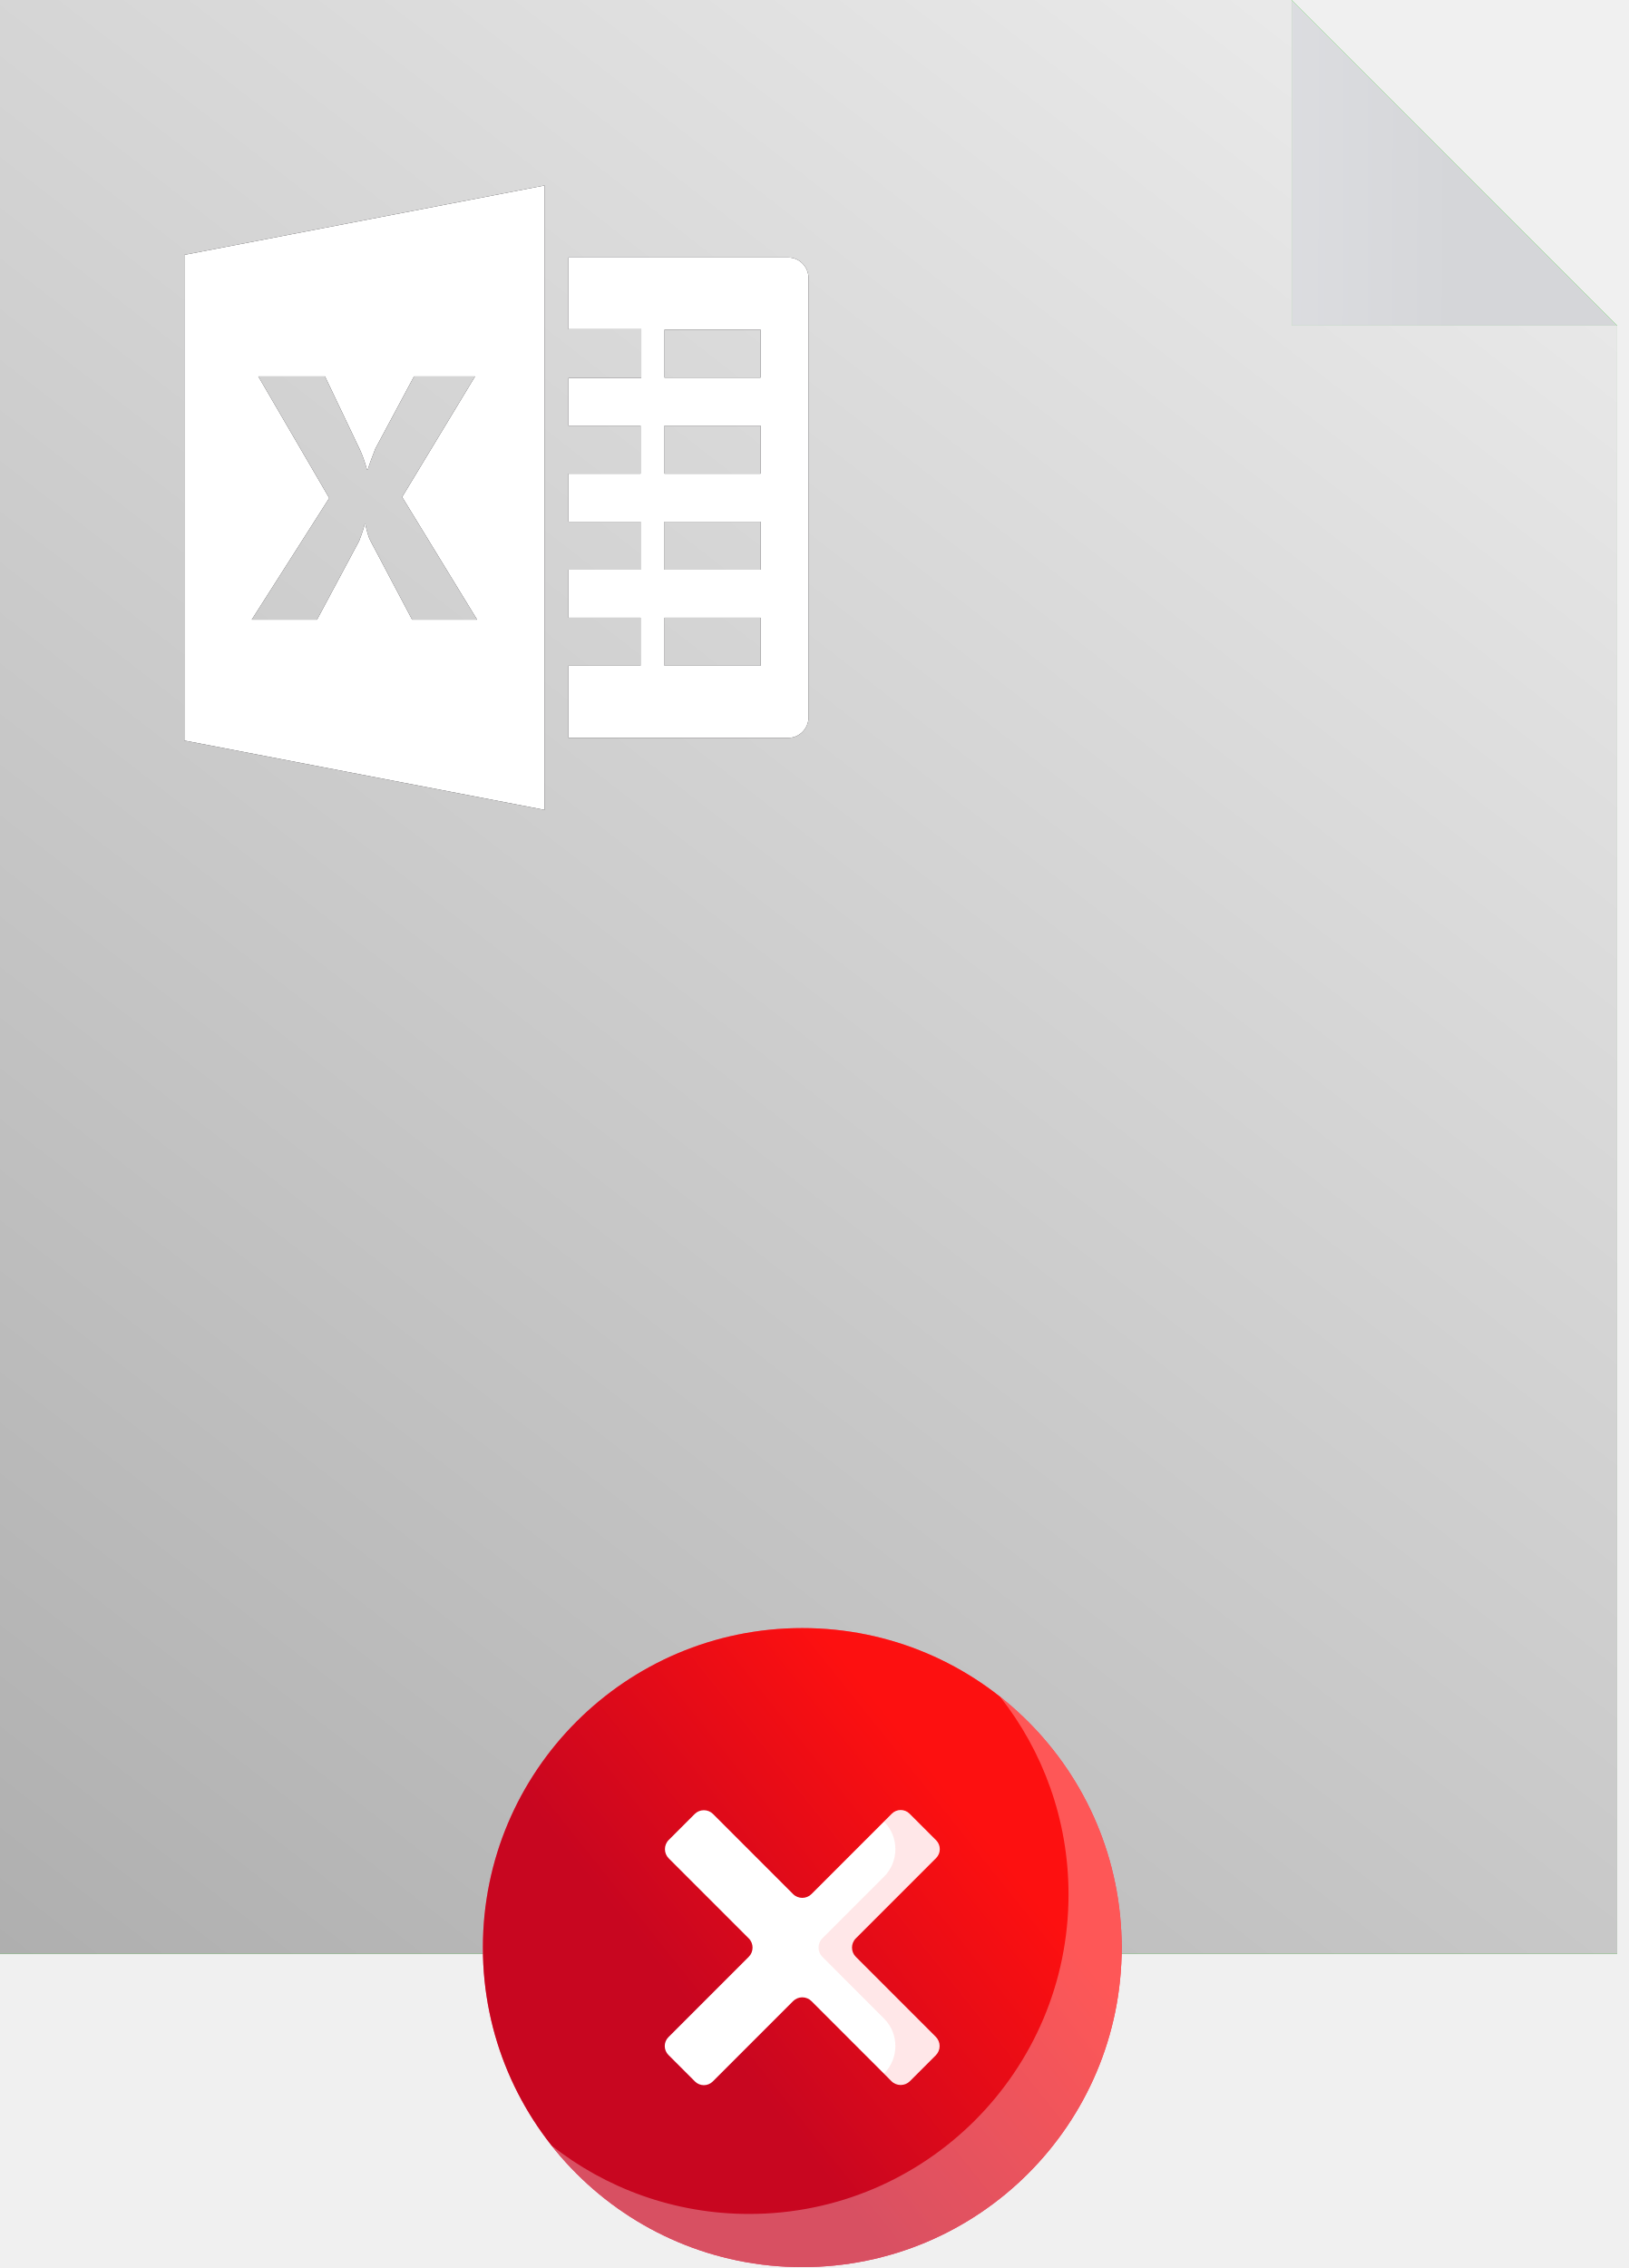
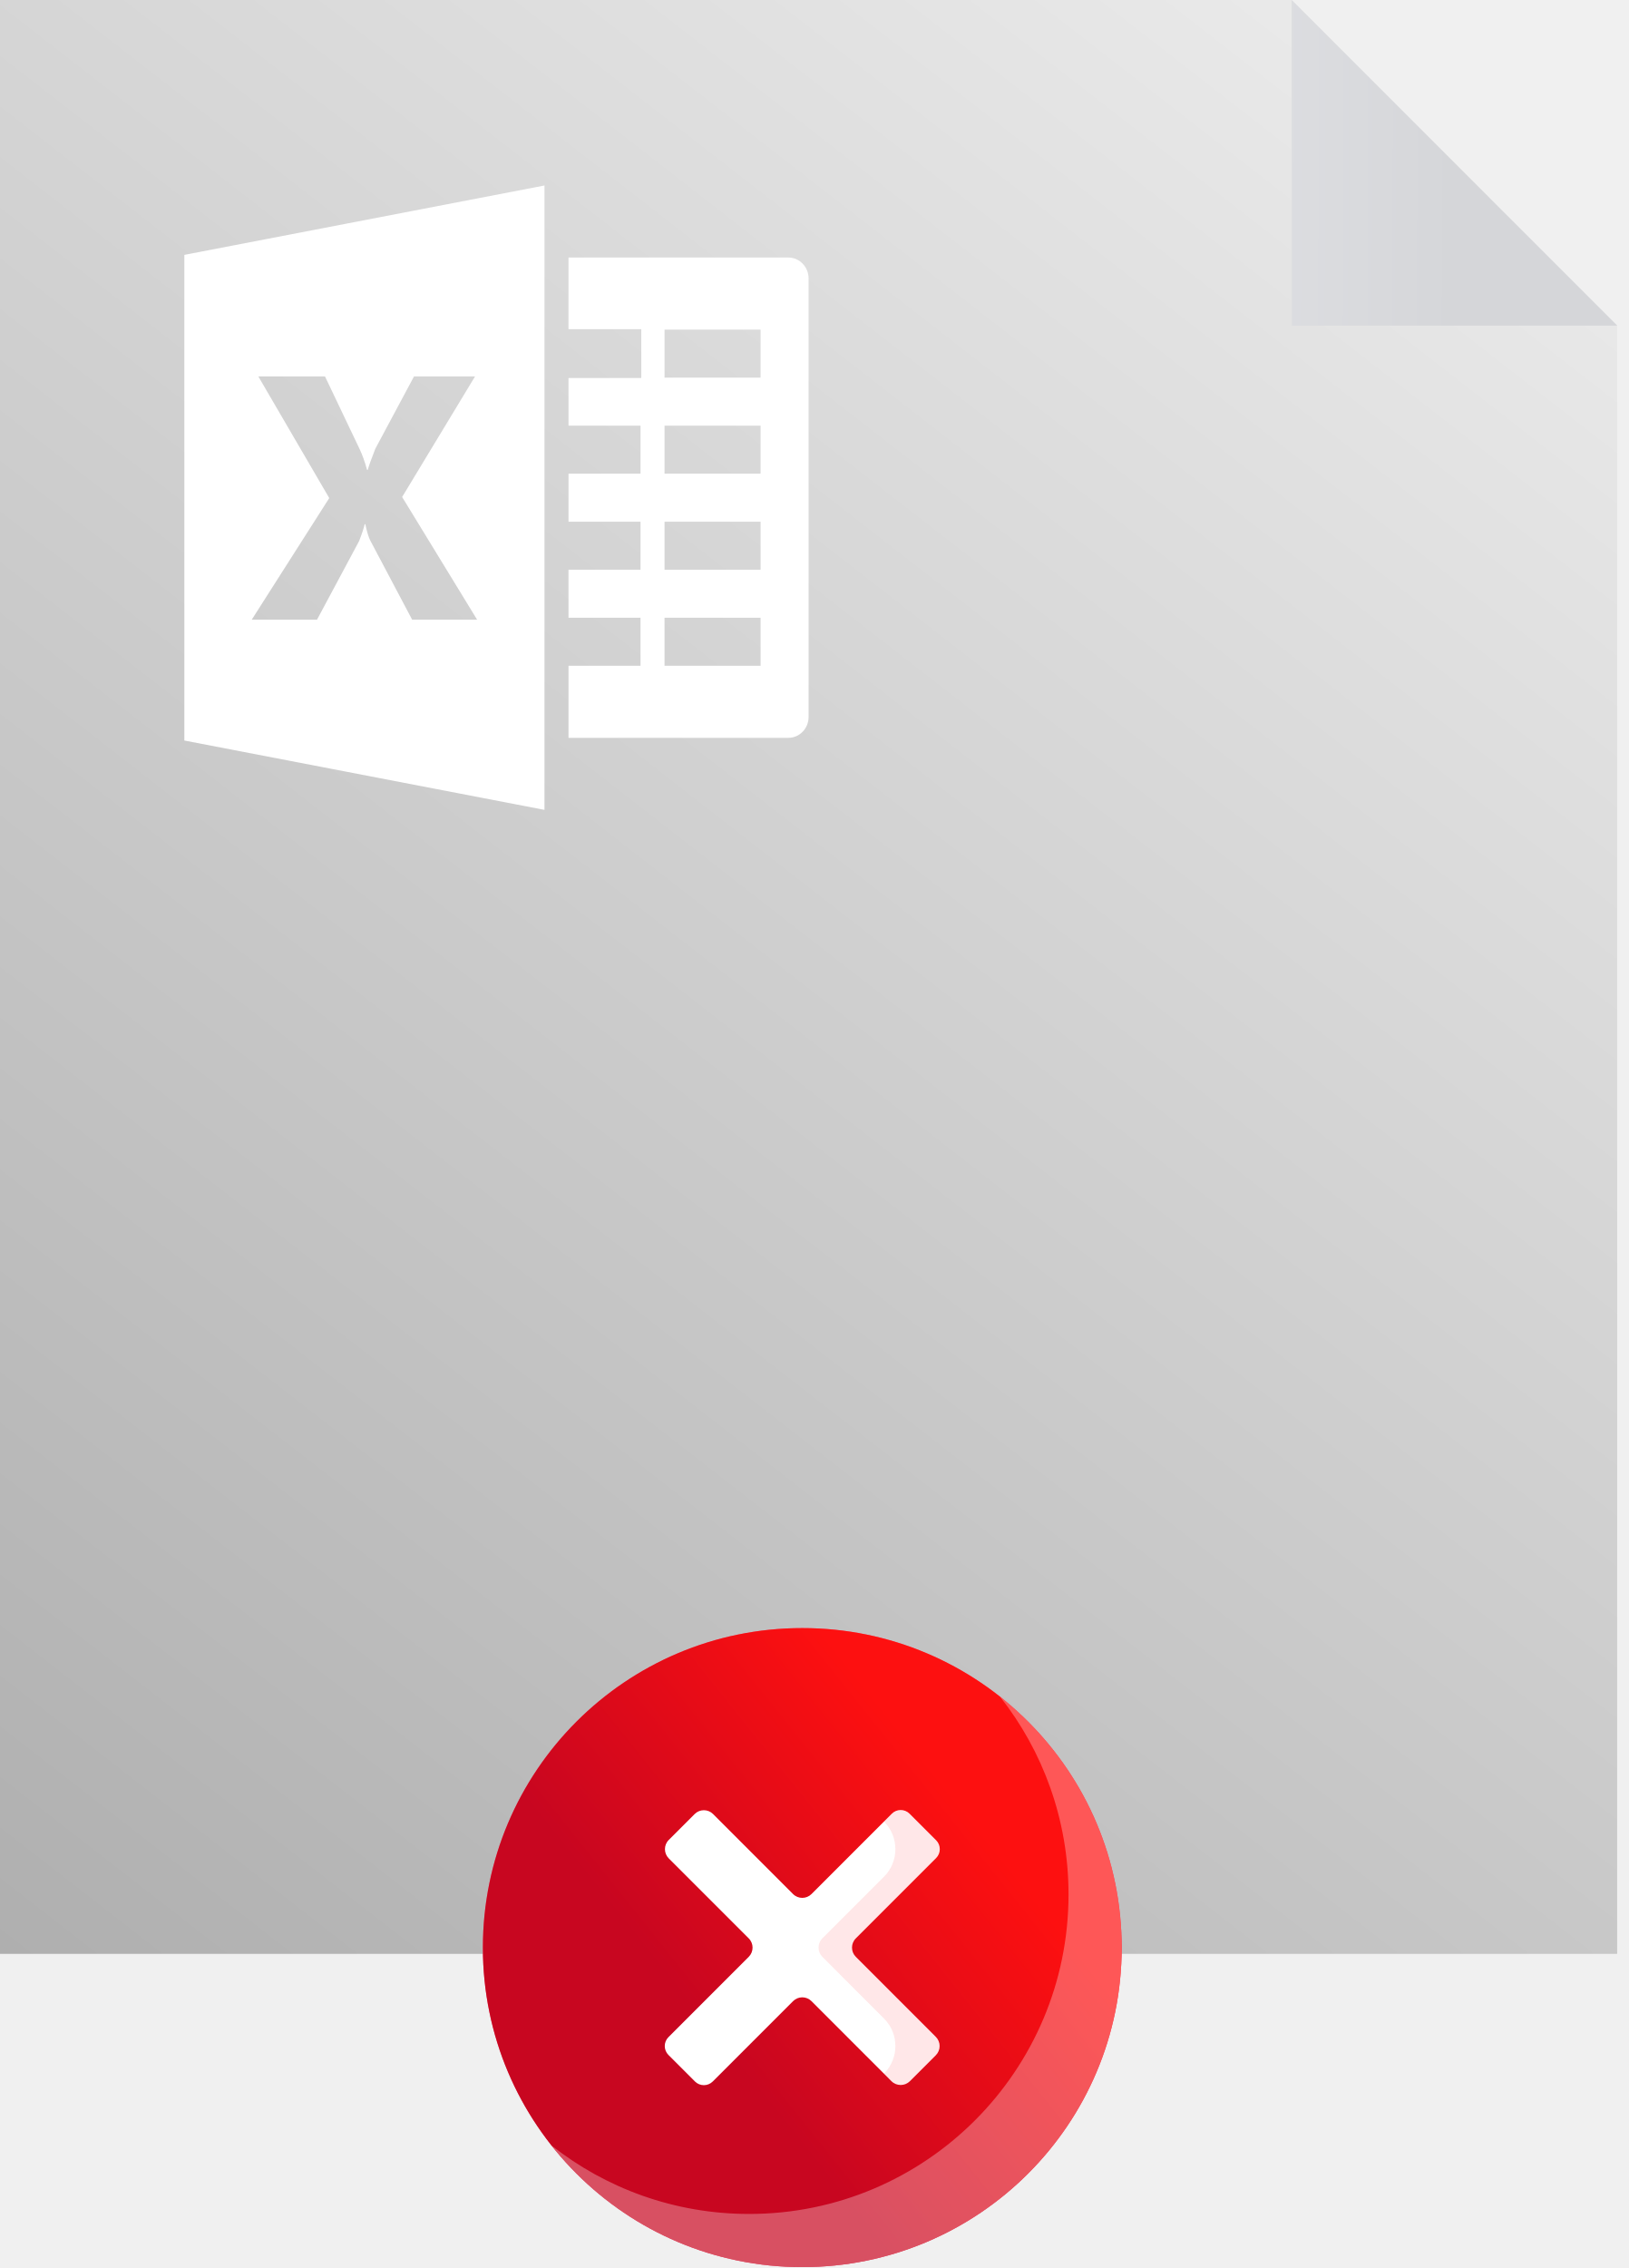
<svg xmlns="http://www.w3.org/2000/svg" width="130" height="181" viewBox="0 0 130 181" fill="none">
-   <path d="M103.103 0H0V155.93H129.087V25.985L103.103 0Z" fill="#C3C6C8" />
-   <path d="M103.103 0H0V155.93H129.087V25.985L103.103 0Z" fill="url(#paint0_linear)" />
  <path d="M103.103 0H0V155.93H129.087V25.985L103.103 0Z" fill="url(#paint1_linear)" />
-   <path d="M103.103 25.985H129.087L103.103 -7.62939e-05V25.985Z" fill="#52EB45" />
  <path d="M103.103 25.985H129.087L103.103 -7.62939e-05V25.985Z" fill="url(#paint2_linear)" />
-   <path d="M62.938 20.553H45.379V26.272H51.188V30.165H45.379V33.969H51.128V37.802H45.379V41.635H51.128V45.468H45.379V49.301H51.128V53.134H45.379V58.883H62.938C63.821 58.883 64.544 58.134 64.544 57.216V22.221C64.544 21.303 63.821 20.553 62.938 20.553ZM60.711 53.134H53.045V49.301H60.711V53.134ZM60.711 45.468H53.045V41.635H60.711V45.468ZM60.711 37.802H53.045V33.969H60.711V37.802ZM60.711 30.136H53.045V26.303H60.711V30.136Z" fill="#030104" />
  <path d="M62.938 20.553H45.379V26.272H51.188V30.165H45.379V33.969H51.128V37.802H45.379V41.635H51.128V45.468H45.379V49.301H51.128V53.134H45.379V58.883H62.938C63.821 58.883 64.544 58.134 64.544 57.216V22.221C64.544 21.303 63.821 20.553 62.938 20.553ZM60.711 53.134H53.045V49.301H60.711V53.134ZM60.711 45.468H53.045V41.635H60.711V45.468ZM60.711 37.802H53.045V33.969H60.711V37.802ZM60.711 30.136H53.045V26.303H60.711V30.136Z" fill="white" />
-   <path d="M14.715 20.34V59.098L43.462 64.632V14.803L14.715 20.34ZM32.898 49.454L29.554 43.131C29.428 42.896 29.297 42.462 29.161 41.832H29.11C29.046 42.129 28.897 42.581 28.661 43.187L25.305 49.454H20.094L26.281 39.749L20.621 30.042H25.942L28.717 35.862C28.933 36.322 29.127 36.868 29.299 37.499H29.353C29.462 37.119 29.665 36.556 29.962 35.806L33.048 30.04H37.92L32.099 39.664L38.083 49.452L32.898 49.454Z" fill="#030104" />
  <path d="M14.715 20.34V59.098L43.462 64.632V14.803L14.715 20.34ZM32.898 49.454L29.554 43.131C29.428 42.896 29.297 42.462 29.161 41.832H29.11C29.046 42.129 28.897 42.581 28.661 43.187L25.305 49.454H20.094L26.281 39.749L20.621 30.042H25.942L28.717 35.862C28.933 36.322 29.127 36.868 29.299 37.499H29.353C29.462 37.119 29.665 36.556 29.962 35.806L33.048 30.04H37.92L32.099 39.664L38.083 49.452L32.898 49.454Z" fill="white" />
  <g clip-path="url(#clip0)">
    <path d="M89.535 155.43C89.535 141.347 78.121 129.93 64.039 129.93C49.959 129.93 38.544 141.347 38.544 155.43C38.544 169.514 49.959 180.93 64.039 180.93C78.121 180.93 89.535 169.514 89.535 155.43Z" fill="#F36986" />
    <path d="M89.535 155.43C89.535 141.347 78.121 129.93 64.039 129.93C49.959 129.93 38.544 141.347 38.544 155.43C38.544 169.514 49.959 180.93 64.039 180.93C78.121 180.93 89.535 169.514 89.535 155.43Z" fill="url(#paint3_linear)" />
    <path opacity="0.3" d="M79.822 135.402C83.247 139.744 85.292 145.226 85.292 151.187C85.292 165.27 73.878 176.687 59.797 176.687C53.837 176.687 48.356 174.641 44.015 171.215C48.684 177.132 55.918 180.93 64.039 180.93C78.121 180.93 89.535 169.514 89.535 155.43C89.535 147.307 85.737 140.072 79.822 135.402Z" fill="white" />
    <path d="M68.312 154.694L74.723 148.283C75.114 147.891 75.114 147.256 74.723 146.864L72.604 144.745C72.213 144.353 71.577 144.353 71.186 144.745L64.775 151.157C64.369 151.563 63.71 151.563 63.304 151.157L56.919 144.771C56.513 144.365 55.855 144.365 55.449 144.771L53.382 146.838C52.976 147.244 52.976 147.903 53.382 148.309L59.767 154.694C60.173 155.101 60.173 155.76 59.767 156.166L53.356 162.578C52.965 162.969 52.965 163.605 53.356 163.997L55.474 166.115C55.866 166.507 56.501 166.507 56.893 166.115L63.304 159.704C63.71 159.297 64.369 159.297 64.775 159.704L71.159 166.09C71.566 166.496 72.224 166.496 72.63 166.09L74.697 164.023C75.103 163.616 75.103 162.958 74.697 162.552L68.312 156.166C67.906 155.76 67.906 155.101 68.312 154.694V154.694Z" fill="white" />
    <path opacity="0.1" d="M68.312 156.166C67.906 155.76 67.906 155.101 68.312 154.694L74.723 148.283C75.114 147.891 75.114 147.256 74.723 146.864L72.604 144.745C72.213 144.353 71.577 144.353 71.186 144.745L70.56 145.371C71.776 146.588 71.776 148.56 70.56 149.776L65.642 154.694C65.236 155.101 65.236 155.76 65.642 156.166L70.56 161.085C71.776 162.301 71.776 164.273 70.56 165.49L71.159 166.09C71.566 166.496 72.224 166.496 72.63 166.09L74.697 164.023C75.103 163.616 75.103 162.958 74.697 162.552L68.312 156.166Z" fill="#FD0F10" />
  </g>
  <defs>
    <linearGradient id="paint0_linear" x1="0" y1="0" x2="136.045" y2="9.376" gradientUnits="userSpaceOnUse">
      <stop stop-color="#45D53A" />
      <stop offset="1" stop-color="#24BD18" />
    </linearGradient>
    <linearGradient id="paint1_linear" x1="113.544" y1="9.93" x2="-8.65075e-06" y2="155.93" gradientUnits="userSpaceOnUse">
      <stop stop-color="#E9E9E9" />
      <stop offset="1" stop-color="#AFAFAF" />
    </linearGradient>
    <linearGradient id="paint2_linear" x1="76.544" y1="51.93" x2="115.985" y2="52.042" gradientUnits="userSpaceOnUse">
      <stop stop-color="#E9EAEE" />
      <stop offset="1" stop-color="#D5D6D9" />
    </linearGradient>
    <linearGradient id="paint3_linear" x1="73.706" y1="140.296" x2="52.665" y2="157.104" gradientUnits="userSpaceOnUse">
      <stop stop-color="#FD1010" />
      <stop offset="1" stop-color="#C80620" />
    </linearGradient>
    <clipPath id="clip0">
      <rect width="51" height="51" fill="white" transform="translate(38.5437 129.93)" />
    </clipPath>
  </defs>
</svg>
